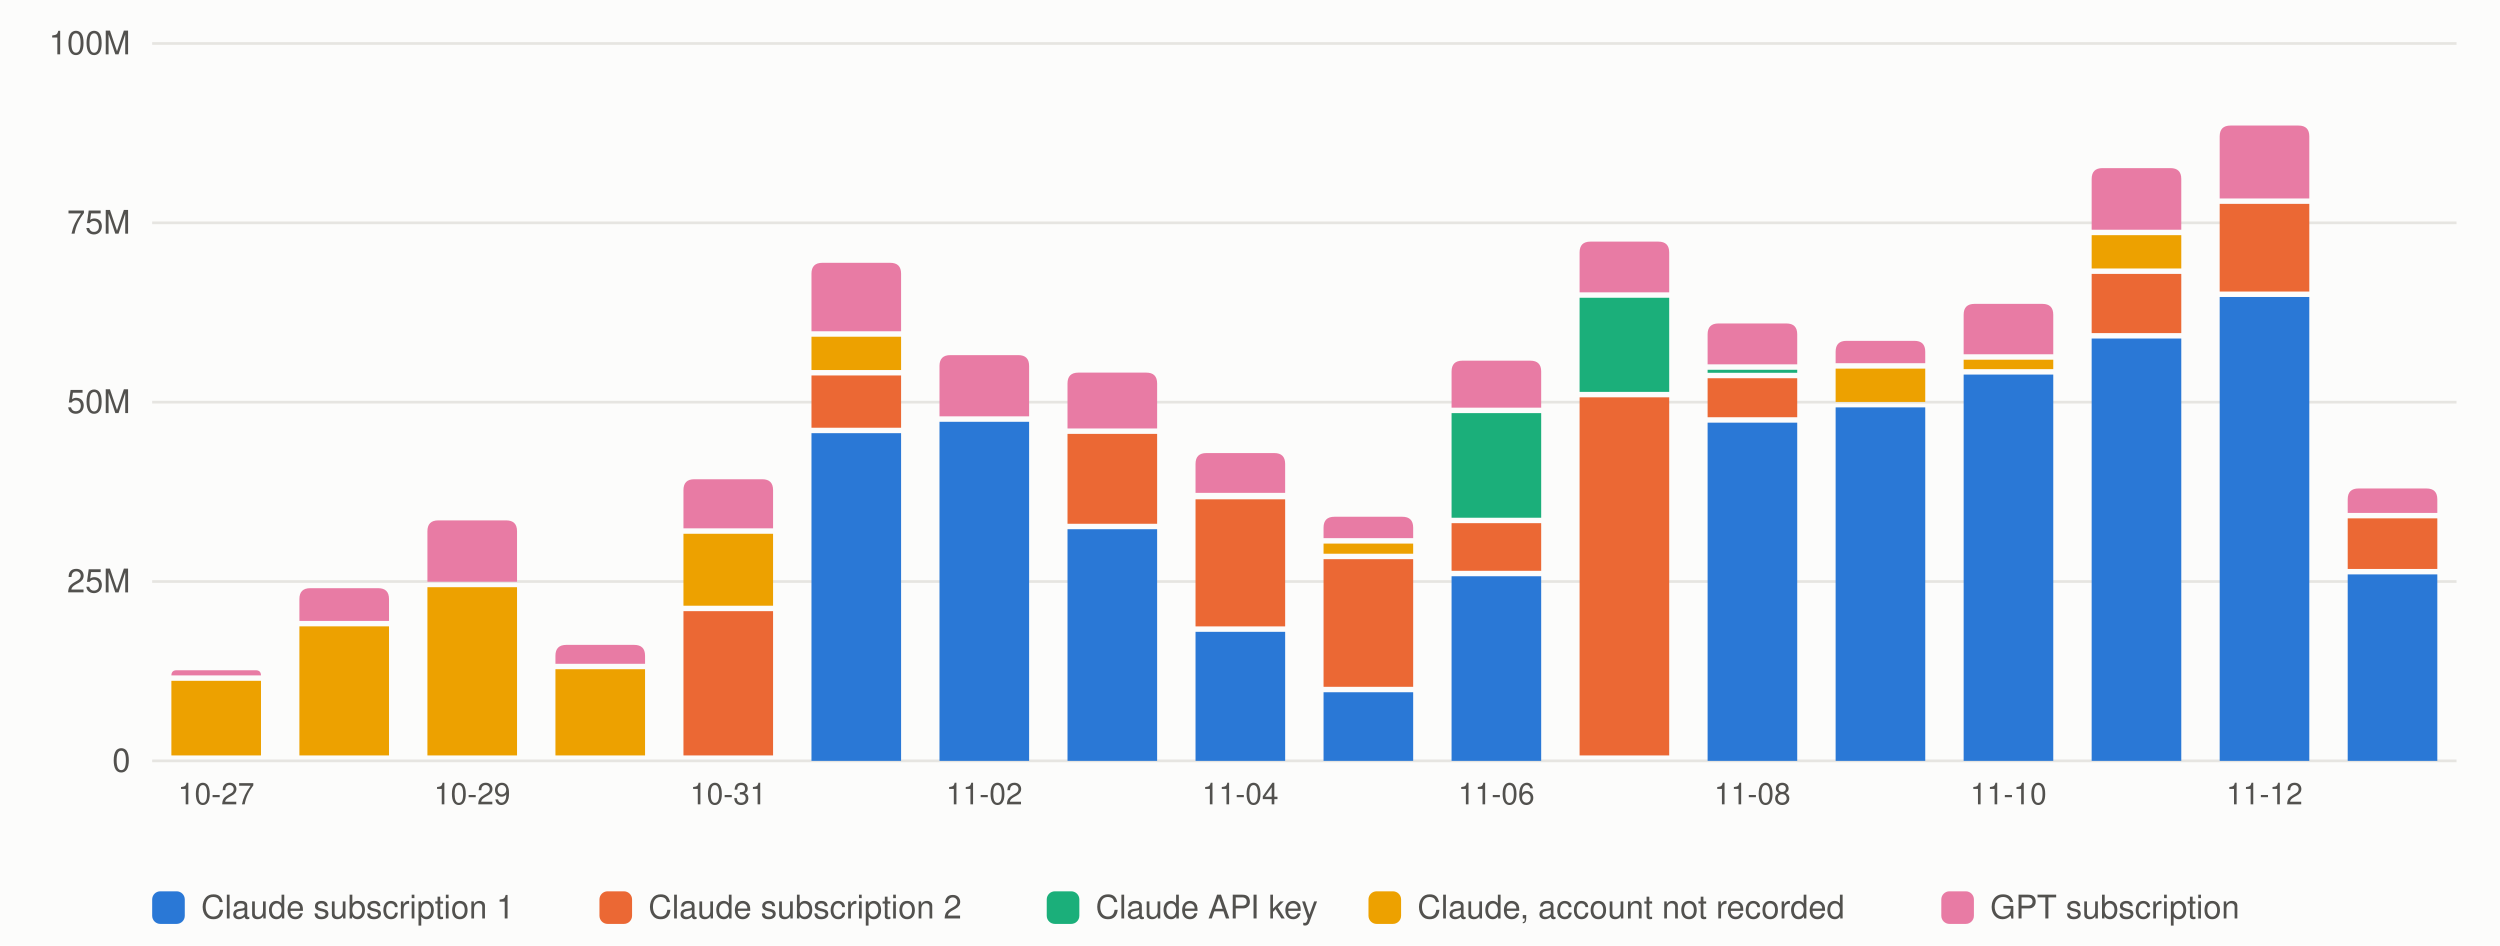
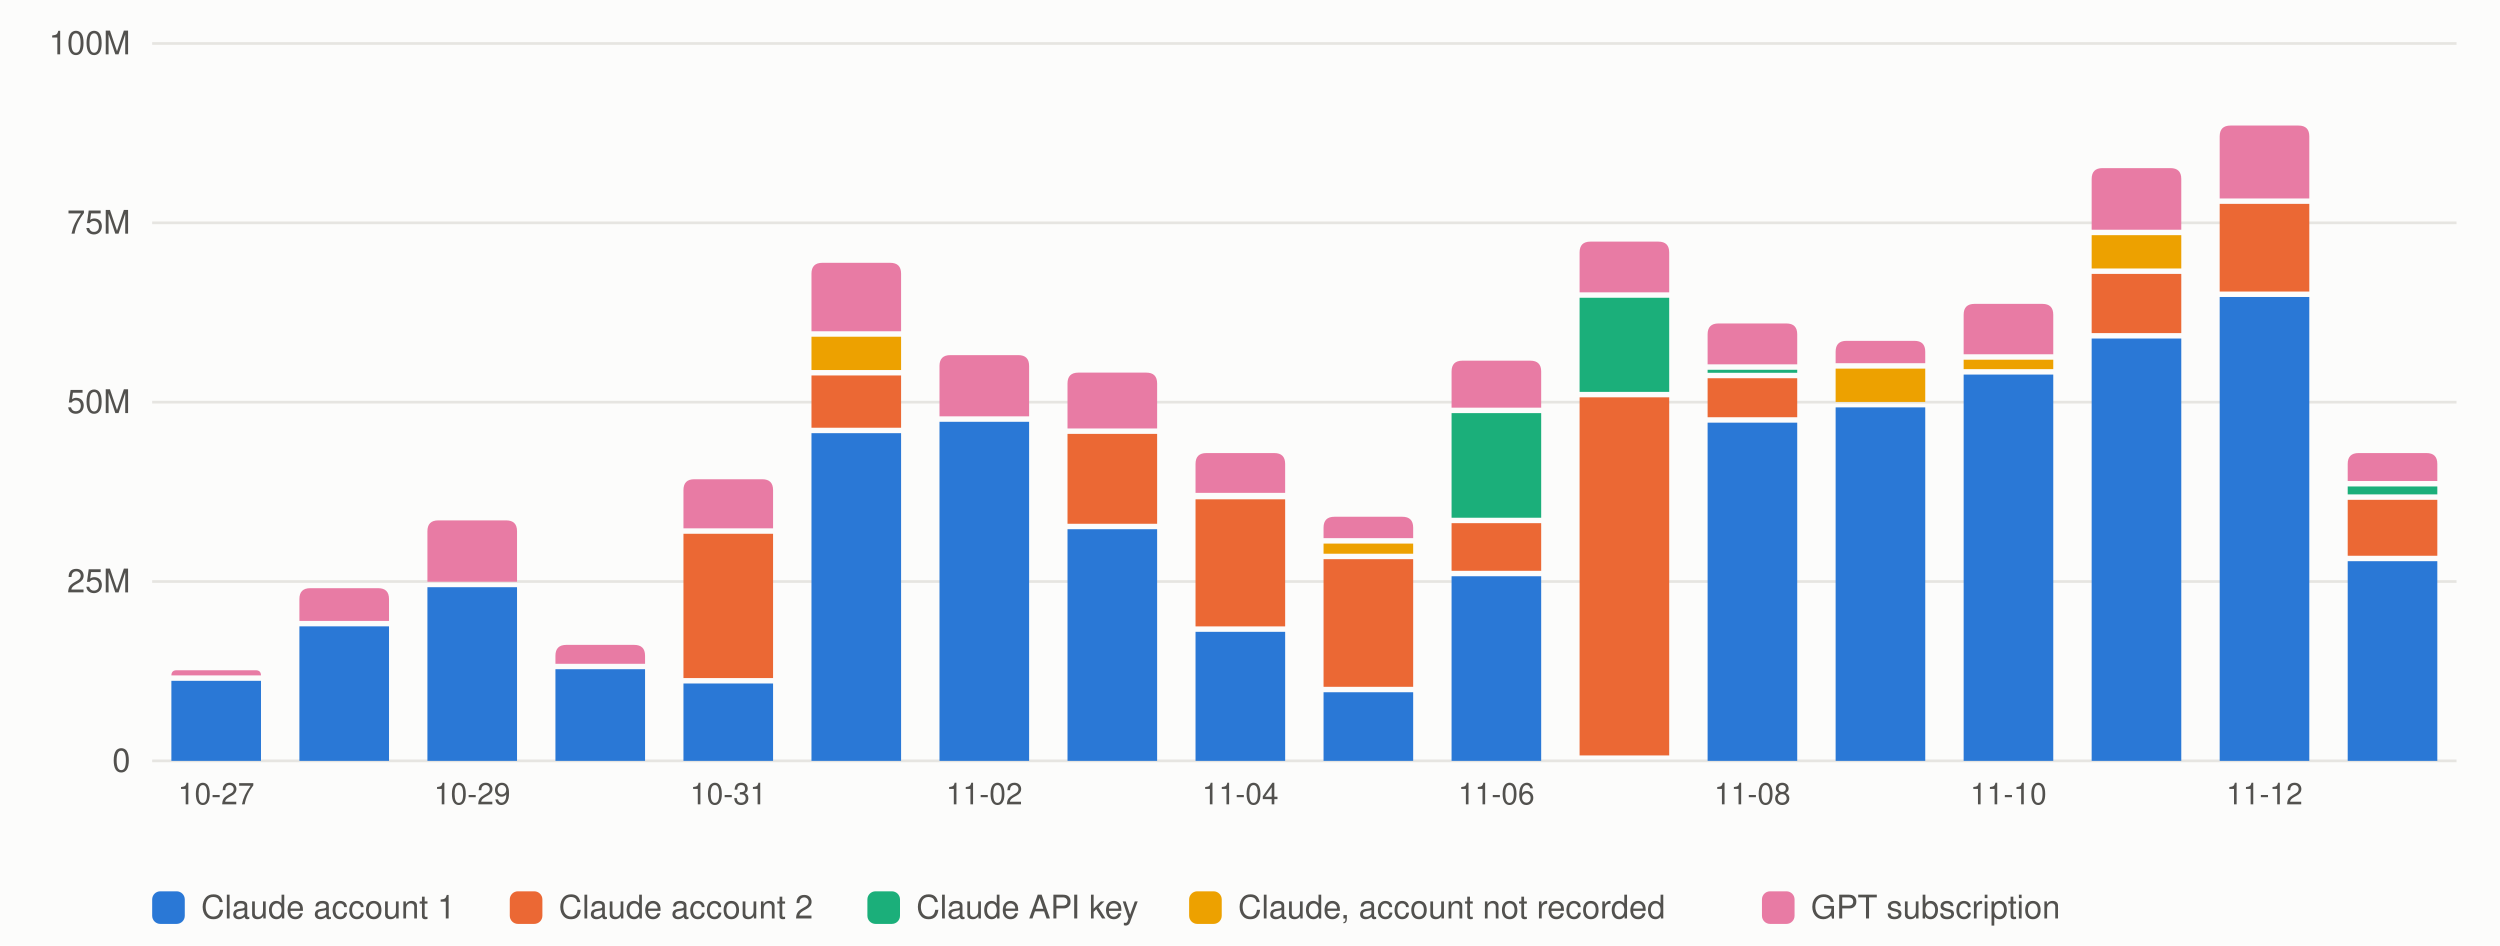
<svg xmlns="http://www.w3.org/2000/svg" viewBox="0 0 920 348" role="img" width="920" height="348" font-family="-apple-system, Segoe UI, Helvetica, Arial, sans-serif">
  <rect width="920" height="348" fill="#fcfcfb" />
  <line x1="56" x2="904" y1="280" y2="280" stroke="#e6e5e1" stroke-width="1" />
  <text x="48" y="284" text-anchor="end" font-size="12" fill="#52514e">0</text>
  <line x1="56" x2="904" y1="214" y2="214" stroke="#e6e5e1" stroke-width="1" />
  <text x="48" y="218" text-anchor="end" font-size="12" fill="#52514e">25M</text>
  <line x1="56" x2="904" y1="148" y2="148" stroke="#e6e5e1" stroke-width="1" />
  <text x="48" y="152" text-anchor="end" font-size="12" fill="#52514e">50M</text>
  <line x1="56" x2="904" y1="82" y2="82" stroke="#e6e5e1" stroke-width="1" />
  <text x="48" y="86" text-anchor="end" font-size="12" fill="#52514e">75M</text>
  <line x1="56" x2="904" y1="16" y2="16" stroke="#e6e5e1" stroke-width="1" />
  <text x="48" y="20" text-anchor="end" font-size="12" fill="#52514e">100M</text>
  <g>
-     <rect x="63.067" y="250.542" width="32.978" height="27.458" fill="#eda100" />
+     <rect x="63.067" y="250.542" width="32.978" height="29.458" fill="#2a78d6" />
    <path d="M63.067,248.542 V248.594 Q63.067,246.646 65.015,246.646 H94.097 Q96.044,246.646 96.044,248.594 V248.542 Z" fill="#e87ba4" />
  </g>
  <text x="79.556" y="296" text-anchor="middle" font-size="11" fill="#52514e">10-27</text>
  <g>
-     <rect x="110.178" y="230.497" width="32.978" height="47.503" fill="#eda100" />
+     <rect x="110.178" y="230.497" width="32.978" height="49.503" fill="#2a78d6" />
    <path d="M110.178,228.497 V220.452 Q110.178,216.452 114.178,216.452 H139.156 Q143.156,216.452 143.156,220.452 V228.497 Z" fill="#e87ba4" />
  </g>
  <g>
-     <rect x="157.289" y="216.089" width="32.978" height="61.911" fill="#eda100" />
+     <rect x="157.289" y="216.089" width="32.978" height="63.911" fill="#2a78d6" />
    <path d="M157.289,214.089 V195.5 Q157.289,191.5 161.289,191.5 H186.267 Q190.267,191.5 190.267,195.5 V214.089 Z" fill="#e87ba4" />
  </g>
  <text x="173.778" y="296" text-anchor="middle" font-size="11" fill="#52514e">10-29</text>
  <g>
-     <rect x="204.4" y="246.267" width="32.978" height="31.733" fill="#eda100" />
+     <rect x="204.4" y="246.267" width="32.978" height="33.733" fill="#2a78d6" />
    <path d="M204.4,244.267 V241.318 Q204.4,237.318 208.4,237.318 H233.378 Q237.378,237.318 237.378,241.318 V244.267 Z" fill="#e87ba4" />
  </g>
  <g>
-     <rect x="251.511" y="224.904" width="32.978" height="53.096" fill="#eb6834" />
-     <rect x="251.511" y="196.429" width="32.978" height="26.476" fill="#eda100" />
+     <rect x="251.511" y="251.524" width="32.978" height="28.476" fill="#2a78d6" />
+     <rect x="251.511" y="196.429" width="32.978" height="53.096" fill="#eb6834" />
    <path d="M251.511,194.429 V180.359 Q251.511,176.359 255.511,176.359 H280.489 Q284.489,176.359 284.489,180.359 V194.429 Z" fill="#e87ba4" />
  </g>
  <text x="268" y="296" text-anchor="middle" font-size="11" fill="#52514e">10-31</text>
  <g>
    <rect x="298.622" y="159.406" width="32.978" height="120.594" fill="#2a78d6" />
    <rect x="298.622" y="138.17" width="32.978" height="19.236" fill="#eb6834" />
    <rect x="298.622" y="123.914" width="32.978" height="12.256" fill="#eda100" />
    <path d="M298.622,121.914 V100.714 Q298.622,96.714 302.622,96.714 H327.6 Q331.6,96.714 331.6,100.714 V121.914 Z" fill="#e87ba4" />
  </g>
  <g>
    <rect x="345.733" y="155.221" width="32.978" height="124.779" fill="#2a78d6" />
    <path d="M345.733,153.221 V134.68 Q345.733,130.68 349.733,130.68 H374.711 Q378.711,130.68 378.711,134.68 V153.221 Z" fill="#e87ba4" />
  </g>
  <text x="362.222" y="296" text-anchor="middle" font-size="11" fill="#52514e">11-02</text>
  <g>
    <rect x="392.844" y="194.748" width="32.978" height="85.252" fill="#2a78d6" />
    <rect x="392.844" y="159.672" width="32.978" height="33.077" fill="#eb6834" />
    <path d="M392.844,157.672 V141.125 Q392.844,137.125 396.844,137.125 H421.822 Q425.822,137.125 425.822,141.125 V157.672 Z" fill="#e87ba4" />
  </g>
  <g>
    <rect x="439.956" y="232.513" width="32.978" height="47.487" fill="#2a78d6" />
    <rect x="439.956" y="183.748" width="32.978" height="46.765" fill="#eb6834" />
    <rect x="439.956" y="183.375" width="32.978" height="-1.628" fill="#eda100" />
    <path d="M439.956,181.375 V170.727 Q439.956,166.727 443.956,166.727 H468.933 Q472.933,166.727 472.933,170.727 V181.375 Z" fill="#e87ba4" />
  </g>
  <text x="456.444" y="296" text-anchor="middle" font-size="11" fill="#52514e">11-04</text>
  <g>
    <rect x="487.067" y="254.746" width="32.978" height="25.254" fill="#2a78d6" />
    <rect x="487.067" y="205.771" width="32.978" height="46.974" fill="#eb6834" />
    <rect x="487.067" y="200.04" width="32.978" height="3.731" fill="#eda100" />
    <path d="M487.067,198.04 V194.167 Q487.067,190.167 491.067,190.167 H516.044 Q520.044,190.167 520.044,194.167 V198.04 Z" fill="#e87ba4" />
  </g>
  <g>
    <rect x="534.178" y="212.058" width="32.978" height="67.942" fill="#2a78d6" />
    <rect x="534.178" y="192.527" width="32.978" height="17.531" fill="#eb6834" />
    <rect x="534.178" y="152.025" width="32.978" height="38.502" fill="#1baf7a" />
    <path d="M534.178,150.025 V136.727 Q534.178,132.727 538.178,132.727 H563.156 Q567.156,132.727 567.156,136.727 V150.025 Z" fill="#e87ba4" />
  </g>
  <text x="550.667" y="296" text-anchor="middle" font-size="11" fill="#52514e">11-06</text>
  <g>
    <rect x="581.289" y="146.215" width="32.978" height="131.785" fill="#eb6834" />
    <rect x="581.289" y="109.579" width="32.978" height="34.636" fill="#1baf7a" />
    <path d="M581.289,107.579 V92.916 Q581.289,88.916 585.289,88.916 H610.267 Q614.267,88.916 614.267,92.916 V107.579 Z" fill="#e87ba4" />
  </g>
  <g>
    <rect x="628.4" y="155.54" width="32.978" height="124.46" fill="#2a78d6" />
    <rect x="628.4" y="139.189" width="32.978" height="14.352" fill="#eb6834" />
    <rect x="628.4" y="136.08" width="32.978" height="1.109" fill="#1baf7a" />
    <path d="M628.4,134.08 V123.034 Q628.4,119.034 632.4,119.034 H657.378 Q661.378,119.034 661.378,123.034 V134.08 Z" fill="#e87ba4" />
  </g>
  <text x="644.889" y="296" text-anchor="middle" font-size="11" fill="#52514e">11-08</text>
  <g>
    <rect x="675.511" y="149.912" width="32.978" height="130.088" fill="#2a78d6" />
    <rect x="675.511" y="135.656" width="32.978" height="12.256" fill="#eda100" />
    <path d="M675.511,133.656 V129.429 Q675.511,125.429 679.511,125.429 H704.489 Q708.489,125.429 708.489,129.429 V133.656 Z" fill="#e87ba4" />
  </g>
  <g>
    <rect x="722.622" y="137.842" width="32.978" height="142.158" fill="#2a78d6" />
    <rect x="722.622" y="132.374" width="32.978" height="3.468" fill="#eda100" />
    <path d="M722.622,130.374 V115.828 Q722.622,111.828 726.622,111.828 H751.6 Q755.6,111.828 755.6,115.828 V130.374 Z" fill="#e87ba4" />
  </g>
  <text x="739.111" y="296" text-anchor="middle" font-size="11" fill="#52514e">11-10</text>
  <g>
    <rect x="769.733" y="124.579" width="32.978" height="155.421" fill="#2a78d6" />
    <rect x="769.733" y="100.799" width="32.978" height="21.78" fill="#eb6834" />
    <rect x="769.733" y="86.543" width="32.978" height="12.256" fill="#eda100" />
    <path d="M769.733,84.543 V65.863 Q769.733,61.863 773.733,61.863 H798.711 Q802.711,61.863 802.711,65.863 V84.543 Z" fill="#e87ba4" />
  </g>
  <g>
    <rect x="816.844" y="109.291" width="32.978" height="170.709" fill="#2a78d6" />
    <rect x="816.844" y="75.023" width="32.978" height="32.268" fill="#eb6834" />
    <path d="M816.844,73.023 V50.202 Q816.844,46.202 820.844,46.202 H845.822 Q849.822,46.202 849.822,50.202 V73.023 Z" fill="#e87ba4" />
  </g>
  <text x="833.333" y="296" text-anchor="middle" font-size="11" fill="#52514e">11-12</text>
  <g>
-     <rect x="863.956" y="211.378" width="32.978" height="68.622" fill="#2a78d6" />
-     <rect x="863.956" y="190.753" width="32.978" height="18.625" fill="#eb6834" />
-     <path d="M863.956,188.753 V183.759 Q863.956,179.759 867.956,179.759 H892.933 Q896.933,179.759 896.933,183.759 V188.753 Z" fill="#e87ba4" />
+     <rect x="863.956" y="206.519" width="32.978" height="73.481" fill="#2a78d6" />
+     <rect x="863.956" y="183.934" width="32.978" height="20.585" fill="#eb6834" />
+     <rect x="863.956" y="179.019" width="32.978" height="2.915" fill="#1baf7a" />
+     <path d="M863.956,177.019 V170.724 Q863.956,166.724 867.956,166.724 H892.933 Q896.933,166.724 896.933,170.724 V177.019 Z" fill="#e87ba4" />
  </g>
  <g>
    <rect x="56" y="328" width="12" height="12" rx="3" fill="rgb(42, 120, 214)" />
-     <text x="74" y="338" font-size="12" fill="#52514e">Claude subscription 1</text>
+     <text x="74" y="338" font-size="12" fill="#52514e">Claude account 1</text>
  </g>
  <g>
-     <rect x="220.6" y="328" width="12" height="12" rx="3" fill="rgb(235, 104, 52)" />
-     <text x="238.6" y="338" font-size="12" fill="#52514e">Claude subscription 2</text>
+     <rect x="187.6" y="328" width="12" height="12" rx="3" fill="rgb(235, 104, 52)" />
+     <text x="205.6" y="338" font-size="12" fill="#52514e">Claude account 2</text>
  </g>
  <g>
-     <rect x="385.2" y="328" width="12" height="12" rx="3" fill="rgb(27, 175, 122)" />
-     <text x="403.2" y="338" font-size="12" fill="#52514e">Claude API key</text>
+     <rect x="319.2" y="328" width="12" height="12" rx="3" fill="rgb(27, 175, 122)" />
+     <text x="337.2" y="338" font-size="12" fill="#52514e">Claude API key</text>
  </g>
  <g>
-     <rect x="503.6" y="328" width="12" height="12" rx="3" fill="rgb(237, 161, 0)" />
-     <text x="521.6" y="338" font-size="12" fill="#52514e">Claude, account not recorded</text>
+     <rect x="437.6" y="328" width="12" height="12" rx="3" fill="rgb(237, 161, 0)" />
+     <text x="455.6" y="338" font-size="12" fill="#52514e">Claude, account not recorded</text>
  </g>
  <g>
-     <rect x="714.4" y="328" width="12" height="12" rx="3" fill="rgb(232, 123, 164)" />
-     <text x="732.4" y="338" font-size="12" fill="#52514e">GPT subscription</text>
+     <rect x="648.4" y="328" width="12" height="12" rx="3" fill="rgb(232, 123, 164)" />
+     <text x="666.4" y="338" font-size="12" fill="#52514e">GPT subscription</text>
  </g>
</svg>
